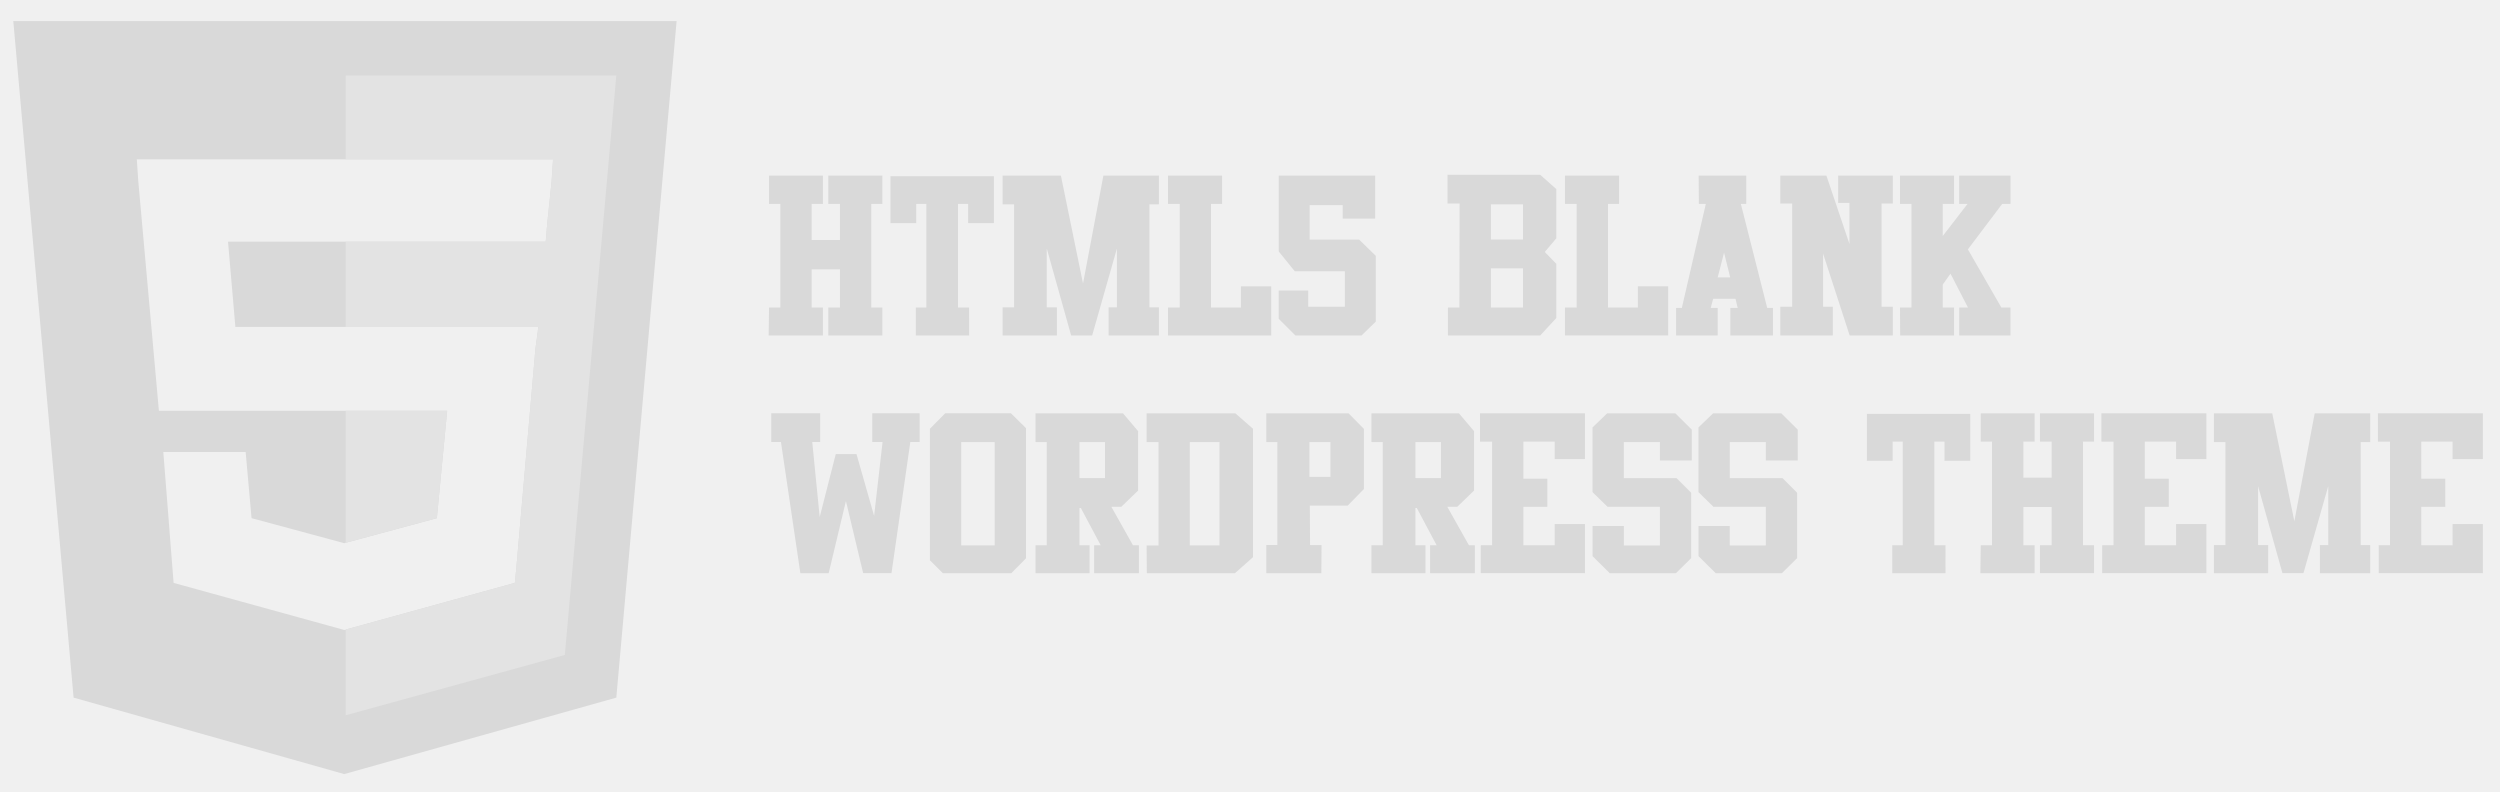
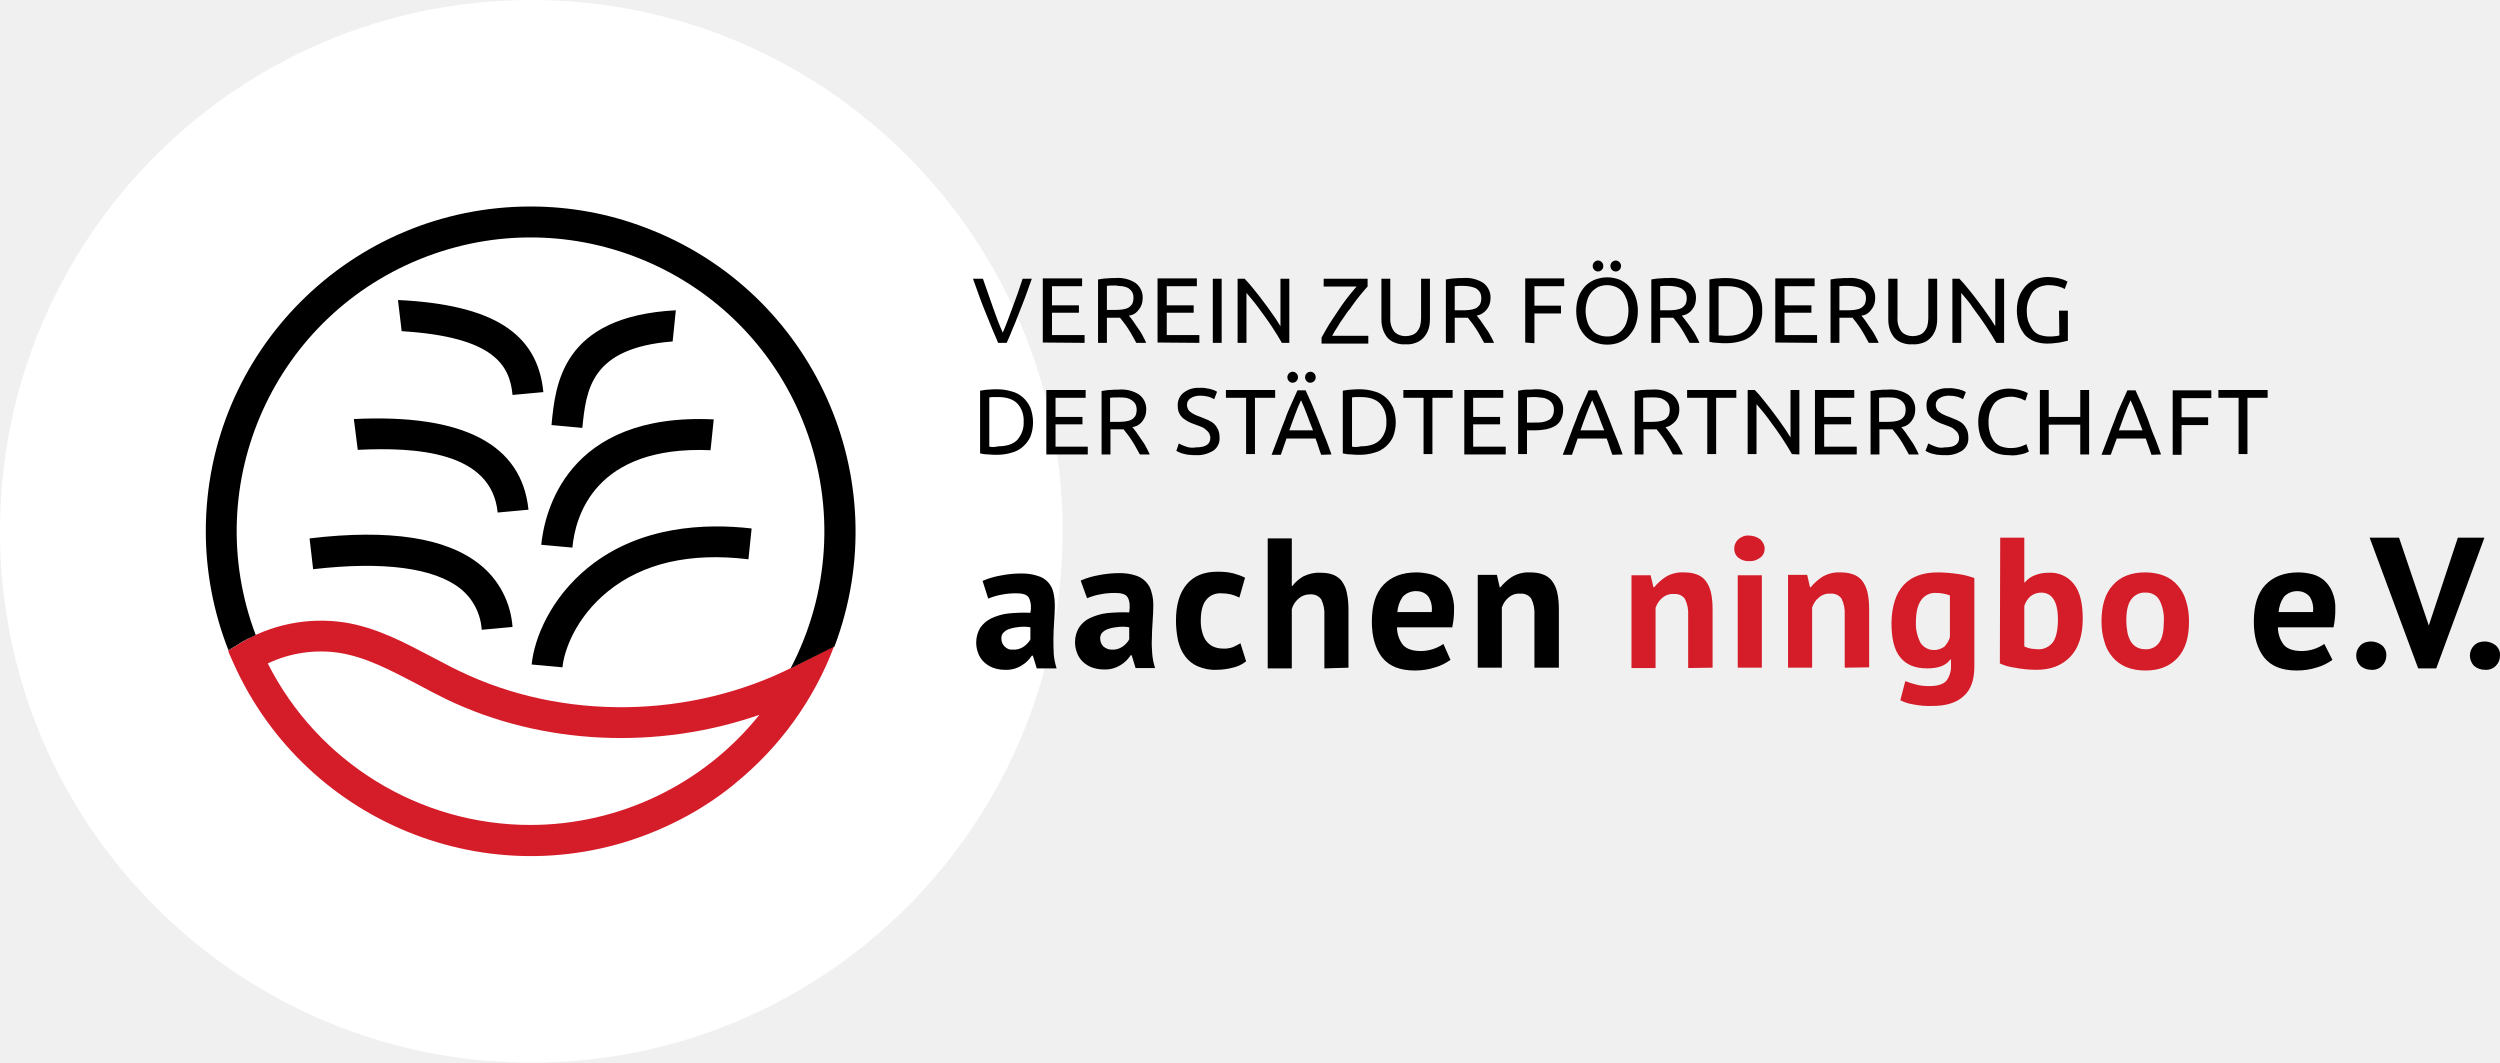
- <svg xmlns="http://www.w3.org/2000/svg" version="1.1" id="Layer_1" x="0px" y="0px" width="300px" height="95px" viewBox="-61.75 -24.158 300 95" enable-background="new -61.75 -24.158 300 95" xml:space="preserve">
-   <path fill="#D9D9D9" d="M-60.155-21.633l7.236,81.19l32.475,9.176l32.652-9.176l7.236-81.19H-60.155z M4.441-2.394L3.91,2.724  L3.735,4.84h-24.179l0,0h-13.944l0.883,10.237h13.237H0.027h2.824l-0.352,2.647L0.205,44.021l-0.176,1.766l-20.297,5.6v0.049h-0.176  l-20.473-5.646l-1.236-15.708h4.588h5.293l0.708,7.939l11.12,3.003l0.176-0.048l10.943-2.952l1.236-12.885h-12.178h-22.415  l-2.472-27.531l-0.176-2.65h24.886h0.176H4.618L4.441-2.394z" />
-   <polygon fill="#E3E3E3" points="-8.091,25.137 -20.268,25.137 -20.268,25.137 -20.268,40.975 -9.327,38.022 " />
-   <polygon fill="#E3E3E3" points="-20.268,-15.104 -20.268,-5.042 4.618,-5.042 4.441,-2.394 3.91,2.724 3.735,4.842 -20.268,4.842   -20.268,15.077 0.027,15.077 2.851,15.077 2.499,17.724 0.205,44.022 0.029,45.788 -20.268,51.388 -20.268,61.674 6.03,54.435   12.206,-15.104 " />
-   <g enable-background="new    ">
-     <path fill="#D9D9D9" d="M35.648,8.159v4.586h1.354v3.351h-6.514l0.048-3.351h1.354V0.313h-1.354v-3.399h6.466v3.399h-1.354V4.64   h3.4V0.313h-1.403v-3.399h6.489v3.399h-1.332v7.812v4.621h1.332v3.351h-6.489v-3.351h1.403V8.159H35.648z" />
-     <path fill="#D9D9D9" d="M54.547,16.097h-6.395v-3.351h1.26V0.313h-1.213v2.305h-3.091v-5.634h12.408v5.634h-3.091V0.313h-1.214   v12.432h1.332L54.547,16.097L54.547,16.097z" />
-     <path fill="#D9D9D9" d="M70.657-3.085h6.662V0.36h-1.139v12.363h1.139v3.375h-6.037v-3.375h0.999V5.663l-2.973,10.436h-2.52   L63.863,5.663v7.061h1.213v3.375h-6.514v-3.375h1.379V0.362h-1.379v-3.447h6.996l2.655,12.954L70.657-3.085z" />
-     <path fill="#D9D9D9" d="M83.57,12.746h3.59v-2.545h3.635v5.896H78.411v-3.351h1.403V0.313h-1.403v-3.399h6.49v3.399h-1.332   L83.57,12.746L83.57,12.746z" />
-     <path fill="#D9D9D9" d="M93.624,8.396L91.7,6.024v-9.109h11.573v5.158h-3.898V0.457h-3.97v4.136h5.941l1.998,1.95v7.892   l-1.71,1.664h-7.94l-1.998-1.998v-3.399h3.54v1.951h4.399V8.396H93.624L93.624,8.396z" />
-     <path fill="#D9D9D9" d="M123.077,16.097H112v-3.351h1.377l0.025-12.48h-1.45v-3.446h11.125l1.928,1.708v5.913l-1.381,1.637   l1.381,1.424v6.505L123.077,16.097z M121.01,0.36h-3.853v4.23h3.853V0.36z M121.01,8.038h-3.853v4.708h3.853V8.038z" />
-     <path fill="#D9D9D9" d="M131.205,12.746h3.59v-2.545h3.638v5.896h-12.385v-3.351h1.402V0.313h-1.402v-3.399h6.49v3.399h-1.333   V12.746z" />
-     <path fill="#D9D9D9" d="M144.374,16.097h-4.992v-3.305h0.69l2.875-12.478h-0.833l-0.026-3.399h5.709v3.399h-0.643l3.161,12.478   h0.692v3.305h-5.113v-3.305h0.879l-0.26-1.091h-2.687l-0.286,1.091h0.833V16.097L144.374,16.097z M145.874,9.132l-0.738-2.971   l-0.762,2.971H145.874z" />
-     <path fill="#D9D9D9" d="M158.187,16.097h-6.299v-3.445h1.424V0.266h-1.424v-3.351h5.531l2.765,8.2v-4.92h-1.356v-3.28h6.559v3.351   h-1.35v12.386h1.35v3.445h-5.178l-3.188-9.818v6.37h1.166V16.097L158.187,16.097z" />
-     <path fill="#D9D9D9" d="M173.353,0.313v-3.399h6.156v3.399h-0.999l-4.114,5.454l4.016,6.978h1.098v3.351h-6.156v-3.351h1.05   l-2.093-4.065l-0.928,1.307v2.758h1.354v3.351h-6.467l-0.021-3.351h1.377V0.313h-1.377v-3.399h6.487v3.399h-1.356v3.85l2.973-3.85   H173.353z" />
-   </g>
-   <g enable-background="new    ">
-     <path fill="#D9D9D9" d="M37.692,44.622h-3.4l-2.328-15.737H30.8v-3.448h5.871v3.448H35.72l0.894,9.005l1.928-7.558h2.487   l2.115,7.418l1.014-8.865h-1.235v-3.448h5.682v3.448h-1.117L45.229,44.62h-3.4l-2.068-8.653L37.692,44.622z" />
-     <path fill="#D9D9D9" d="M51.384,44.622l-1.545-1.546V27.29l1.832-1.853h7.892l1.807,1.781V42.84l-1.76,1.782H51.384z    M57.612,28.887h-4.018v12.405h4.018V28.887z" />
-     <path fill="#D9D9D9" d="M68.998,44.622h-6.489v-3.351h1.354V28.887h-1.354V25.44h10.504l1.81,2.141v7.128l-2.021,1.95h-1.188   l2.591,4.612h0.713v3.353h-5.372v-3.353h0.784l-2.377-4.469h-0.166v4.469H69L68.998,44.622L68.998,44.622z M70.854,28.887h-3.066   v4.326h3.066V28.887z" />
-     <path fill="#D9D9D9" d="M86.447,44.622H75.868l-0.024-3.327h1.426V28.887h-1.426V25.44h10.65l2.115,1.851v15.412L86.447,44.622z    M84.591,28.887h-3.566v12.405h3.566V28.887z" />
-     <path fill="#D9D9D9" d="M96.81,44.622h-6.606v-3.378h1.331V28.887h-1.331V25.44h9.872l1.846,1.871v7.21l-1.949,1.994h-4.543   l0.027,4.731h1.379L96.81,44.622z M97.904,28.887h-2.521v4.181h2.521V28.887z" />
-     <path fill="#D9D9D9" d="M109.313,44.622h-6.49v-3.351h1.354V28.887h-1.354V25.44h10.503l1.81,2.141v7.128l-2.018,1.95h-1.19   l2.591,4.612h0.715v3.353h-5.374v-3.353h0.785l-2.378-4.469H108.1v4.469h1.211v3.351H109.313z M111.168,28.887h-3.064v4.326h3.064   V28.887L111.168,28.887z" />
-     <path fill="#D9D9D9" d="M128.447,44.622h-12.504v-3.351h1.357V28.837h-1.449V25.44h12.596v5.49h-3.634v-2.092h-3.756v4.445h2.877   v3.378h-2.877v4.612h3.756V38.73h3.634V44.622z" />
-     <path fill="#D9D9D9" d="M129.353,38.964h3.757v2.331h4.326v-4.636h-6.281l-1.802-1.763v-7.765l1.761-1.691h8.175l1.976,1.957v3.7   h-3.828v-2.209h-4.326v4.326h6.322l1.76,1.76v7.845l-1.832,1.807h-7.939l-2.067-2.046V38.964L129.353,38.964z" />
-     <path fill="#D9D9D9" d="M142.069,38.964h3.754v2.331h4.325v-4.636h-6.282l-1.8-1.763v-7.765l1.759-1.691h8.178l1.974,1.957v3.7   h-3.826v-2.209h-4.327v4.326h6.323l1.758,1.76v7.845l-1.829,1.807h-7.939l-2.067-2.046L142.069,38.964L142.069,38.964z" />
-     <path fill="#D9D9D9" d="M171.713,44.622h-6.396v-3.351h1.262V28.837h-1.214v2.305h-3.089v-5.633h12.405v5.633h-3.092v-2.305h-1.214   v12.435h1.333L171.713,44.622L171.713,44.622z" />
-     <path fill="#D9D9D9" d="M181.053,36.683v4.589h1.354v3.351h-6.511l0.044-3.351h1.354V28.837h-1.354V25.44h6.467v3.396h-1.354v4.328   h3.396v-4.328h-1.401V25.44h6.487v3.396h-1.329v7.812v4.619h1.329v3.353h-6.487v-3.353h1.401v-4.585H181.053L181.053,36.683z" />
-     <path fill="#D9D9D9" d="M203.016,44.622h-12.503v-3.351h1.356V28.837h-1.452V25.44h12.599v5.49h-3.637v-2.092h-3.756v4.445h2.877   v3.378h-2.877v4.612h3.756V38.73h3.637V44.622L203.016,44.622z" />
-     <path fill="#D9D9D9" d="M216.014,25.44h6.661v3.446h-1.142v12.36h1.142v3.377h-6.037v-3.377h0.999v-7.06l-2.973,10.435h-2.52   l-2.921-10.435v7.06h1.21v3.377h-6.511v-3.377h1.377v-12.36h-1.377V25.44h6.995l2.655,12.954L216.014,25.44z" />
-     <path fill="#D9D9D9" d="M236.198,44.622h-12.504v-3.351h1.356V28.837h-1.452V25.44h12.6v5.49h-3.638v-2.092h-3.757v4.445h2.878   v3.378h-2.878v4.612h3.757V38.73h3.638V44.622L236.198,44.622z" />
+ <svg xmlns="http://www.w3.org/2000/svg" version="1.1" id="Layer_1" x="0px" y="0px" viewBox="0 0 705.8 300" style="enable-background:new 0 0 705.8 300;" xml:space="preserve">
+   <style type="text/css">
+ 	.st0{fill:#FFFFFF;}
+ 	.st1{fill:#D51C29;}
+ </style>
+   <circle class="st0" cx="150" cy="150" r="150" />
+   <g id="Layer_2">
+     <g id="Layer_1-2">
+       <path class="st1" d="M601.7,169.2c0.9-1.2,2.4-2,3.9-1.9c1.7-0.1,3.3,0.7,4.1,2.2c0.9,1.8,1.3,3.8,1.2,5.8c0,2.8-0.4,4.8-1.3,6.1    c-0.9,1.3-2.4,2-4,1.9c-0.8,0-1.7-0.2-2.4-0.6c-0.7-0.4-1.3-1-1.7-1.7c-0.4-0.8-0.8-1.7-0.9-2.6c-0.2-1-0.3-2.1-0.3-3.2    C600.3,172.6,600.7,170.5,601.7,169.2 M594.1,181.1c0.4,1.6,1.2,3.1,2.3,4.4c1,1.2,2.4,2.2,3.8,2.8c1.7,0.7,3.6,1,5.5,1    c3.9,0,6.9-1.2,9.1-3.6c2.2-2.4,3.2-5.8,3.2-10.2c0-1.9-0.2-3.8-0.8-5.7c-0.4-1.6-1.2-3.1-2.3-4.4c-1-1.2-2.3-2.2-3.8-2.8    c-1.7-0.7-3.6-1-5.5-1c-3.9,0-7,1.2-9.1,3.6c-2.2,2.4-3.2,5.8-3.2,10.2C593.3,177.3,593.5,179.2,594.1,181.1 M581,174.9    c0,2.9-0.5,5.1-1.4,6.4c-1,1.3-2.6,2.1-4.2,2c-0.7,0-1.4-0.1-2.1-0.2c-0.6-0.1-1.2-0.3-1.8-0.6v-11.4c0.3-1.1,1-2.1,1.8-2.8    c0.9-0.7,2-1,3.1-1C579.4,167.4,581,169.9,581,174.9 M564.6,187.3c1.3,0.6,2.7,1,4.2,1.2c2,0.4,4.1,0.6,6.1,0.6    c4.1,0,7.2-1.2,9.6-3.7c2.3-2.4,3.5-6,3.5-10.7c0-4.4-0.8-7.7-2.5-9.8c-1.7-2.2-4.4-3.4-7.2-3.2c-1.3,0-2.6,0.2-3.8,0.7    c-1.1,0.4-2.1,1.1-2.8,2h-0.2v-12.6h-6.8L564.6,187.3z M542.2,181.5c-0.9-1.8-1.4-3.8-1.3-5.8c0-2.9,0.5-4.9,1.5-6.3    c0.9-1.3,2.5-2.1,4.1-2c1.4,0,2.7,0.2,4,0.7v11.8c-0.3,1-0.9,2-1.6,2.7c-0.9,0.6-2,1-3.1,0.9C544.4,183.5,543,182.7,542.2,181.5     M557.4,163.2c-1.4-0.5-2.9-0.9-4.3-1.1c-2-0.3-4-0.5-6-0.5c-4.3,0-7.5,1.2-9.7,3.6s-3.3,6-3.4,10.6c0,4.5,0.8,7.8,2.5,9.8    c1.7,2.1,4.2,3.1,7.6,3.1c3.1,0,5.3-0.8,6.5-2.5h0.2v1.7c0.1,1.5-0.4,3.1-1.3,4.3c-0.9,1-2.5,1.5-4.8,1.5c-1.3,0-2.7-0.1-4-0.5    c-1.1-0.3-2-0.6-2.8-0.9l-1.4,5.4c1,0.5,2.1,0.9,3.3,1.1c2,0.4,3.9,0.6,5.9,0.5c3.7,0,6.6-0.9,8.6-2.7c2.1-1.8,3.1-4.6,3.1-8.4    L557.4,163.2z M527.7,188.4v-16.2c0-1.7-0.1-3.4-0.5-5.1c-0.3-1.2-0.8-2.3-1.6-3.3c-0.7-0.8-1.6-1.4-2.6-1.7    c-1.1-0.4-2.3-0.5-3.5-0.5c-1.8-0.1-3.6,0.4-5.1,1.3c-1.2,0.8-2.3,1.8-3.2,2.9H511l-0.8-3.5h-5.4v26.2h6.8v-17    c0.4-1.1,1-2.1,1.9-2.8c0.9-0.8,2.1-1.2,3.3-1.1c1.2-0.1,2.4,0.4,3.1,1.4c0.7,1.4,1,3,0.9,4.6v14.9L527.7,188.4z M490.7,157.4    c0.9,0.7,2,1.1,3.1,1c1.2,0.1,2.3-0.3,3.2-1c0.8-0.6,1.2-1.5,1.2-2.5s-0.5-1.9-1.2-2.6c-0.9-0.7-2.1-1.1-3.2-1.1    c-1.1-0.1-2.2,0.3-3.1,1.1c-0.7,0.7-1.1,1.6-1.1,2.6S490,156.8,490.7,157.4 M490.6,188.5h6.8v-26.1h-6.8V188.5z M483.5,188.5    v-16.3c0-1.7-0.1-3.4-0.5-5.1c-0.3-1.2-0.8-2.3-1.6-3.3c-0.7-0.8-1.6-1.4-2.6-1.7c-1.1-0.4-2.3-0.5-3.5-0.5    c-1.8-0.1-3.6,0.4-5.1,1.3c-1.2,0.8-2.3,1.8-3.2,2.9h-0.2l-0.8-3.4h-5.4v26.2h6.8v-17c0.4-1.1,1-2.1,1.9-2.8    c0.9-0.8,2.1-1.2,3.3-1.1c1.2-0.1,2.4,0.4,3.1,1.4c0.7,1.4,1,3,0.9,4.6v14.9L483.5,188.5z" />
+       <path d="M440.1,188.5v-16.3c0-1.7-0.1-3.4-0.5-5.1c-0.3-1.2-0.8-2.3-1.6-3.3c-0.7-0.8-1.6-1.4-2.6-1.7c-1.1-0.4-2.3-0.5-3.5-0.5    c-1.8-0.1-3.6,0.4-5.1,1.3c-1.2,0.8-2.3,1.8-3.2,2.9h-0.2l-0.8-3.5h-5.4v26.2h6.8v-17c0.4-1.1,1-2.1,1.9-2.8    c0.9-0.8,2.1-1.2,3.3-1.1c1.2-0.1,2.4,0.4,3.1,1.4c0.7,1.4,1,3,0.9,4.6v14.9L440.1,188.5L440.1,188.5z M403.3,168.5    c0.8,1.3,1.1,2.8,0.9,4.3h-9.7c0.1-1.5,0.6-3,1.5-4.3c1-1.1,2.5-1.7,4-1.6C401.3,166.9,402.6,167.5,403.3,168.5 M407.5,181.8    c-1.9,1.3-4.1,2-6.4,2s-4-0.6-5-1.7c-1.1-1.4-1.7-3.2-1.7-5H410c0.2-0.9,0.3-1.8,0.4-2.6s0.1-1.6,0.1-2.4c0.1-1.7-0.3-3.5-0.9-5.1    c-0.5-1.3-1.3-2.4-2.4-3.2c-1-0.8-2.1-1.4-3.4-1.7s-2.6-0.5-3.9-0.5c-4,0-7.1,1.2-9.3,3.5c-2.2,2.3-3.3,5.8-3.3,10.4    c0,4.3,1,7.7,2.9,10.1c2,2.5,5,3.7,9.3,3.7c1.9,0,3.9-0.3,5.7-0.9c1.5-0.4,3-1.2,4.3-2.1L407.5,181.8z M380.7,188.5v-16.2    c0-1.7-0.1-3.4-0.5-5.1c-0.2-1.2-0.8-2.3-1.5-3.3c-0.7-0.8-1.6-1.4-2.5-1.7c-1.1-0.4-2.3-0.5-3.5-0.5c-1.6-0.1-3.2,0.3-4.7,1    c-1.2,0.7-2.3,1.6-3.1,2.7h-0.2V152h-6.8v36.7h6.8V172c0.3-1.2,1-2.2,1.9-3s2-1.2,3.2-1.2c1.3-0.1,2.5,0.4,3.2,1.4    c0.7,1.4,1,3,0.9,4.6v14.9L380.7,188.5z M350.2,181.6c-0.7,0.4-1.4,0.8-2.1,1.1c-0.9,0.3-1.9,0.5-2.9,0.4c-1,0-1.9-0.2-2.8-0.6    c-0.8-0.4-1.4-1-1.9-1.6c-0.5-0.7-0.9-1.6-1.1-2.5c-0.3-1-0.4-2-0.4-3.1c0-2.7,0.5-4.7,1.5-5.9c1-1.3,2.6-2,4.3-1.9    c0.9,0,1.8,0.1,2.7,0.3c0.8,0.2,1.6,0.5,2.4,0.9l1.6-5.6c-1-0.5-2.1-0.9-3.2-1.2c-1.5-0.4-3.1-0.5-4.6-0.5c-3.8,0-6.7,1.2-8.7,3.6    c-2,2.4-3,5.8-3,10.2c0,1.9,0.2,3.8,0.6,5.7c0.4,1.6,1,3.1,2,4.4c0.9,1.2,2.1,2.2,3.5,2.8c1.7,0.7,3.5,1.1,5.3,1    c1.5,0,3.1-0.2,4.6-0.6c1.4-0.3,2.7-0.9,3.8-1.8L350.2,181.6z M311.5,182.5c-0.6-0.6-0.9-1.4-0.9-2.3c0-0.6,0.2-1.3,0.7-1.7    c0.5-0.5,1.1-0.8,1.8-1c0.9-0.3,1.7-0.4,2.6-0.5c1-0.1,2.1-0.1,3.1,0.1v3.4c-0.4,0.8-1.1,1.5-1.8,2c-1,0.7-2.1,1-3.2,0.9    C313,183.4,312.2,183.1,311.5,182.5 M306.9,168.9c1.2-0.5,2.5-0.9,3.7-1.1c1.4-0.3,2.9-0.4,4.3-0.4c1.8,0,3,0.4,3.5,1.3    c0.5,0.9,0.7,2.3,0.4,4.2c-2.1-0.1-4.2,0-6.3,0.2c-1.7,0.2-3.3,0.7-4.8,1.4c-1.3,0.6-2.3,1.5-3.1,2.7c-0.7,1.2-1.1,2.6-1.1,4.1    c0,1.1,0.2,2.1,0.6,3.1c0.7,1.9,2.3,3.3,4.1,4c1.1,0.4,2.2,0.6,3.3,0.6c1.7,0.1,3.3-0.3,4.8-1.2c1.2-0.7,2.2-1.7,2.9-2.8h0.3    l1.1,3.6h5.5c-0.4-1.3-0.7-2.6-0.8-4c-0.1-1.4-0.2-2.9-0.1-4.4c0-1.5,0.1-3,0.2-4.6s0.2-3.1,0.2-4.6c0-1.3-0.1-2.5-0.5-3.8    c-0.5-2.2-2.2-4-4.4-4.7c-1.5-0.5-3-0.7-4.6-0.7c-2,0-4,0.2-6,0.6c-1.7,0.3-3.4,0.8-5,1.5L306.9,168.9z M283.6,182.5    c-0.6-0.6-0.9-1.4-0.9-2.3c0-0.6,0.2-1.3,0.7-1.7c0.5-0.5,1.1-0.8,1.8-1c0.9-0.3,1.7-0.4,2.6-0.5c1-0.1,2.1-0.1,3.1,0.1v3.4    c-0.4,0.8-1.1,1.5-1.8,2c-1,0.7-2.1,1-3.2,0.9C285.1,183.5,284.3,183.2,283.6,182.5 M279,169c1.2-0.5,2.5-0.9,3.7-1.1    c1.4-0.3,2.9-0.4,4.3-0.4c1.8,0,3,0.4,3.5,1.3c0.6,1.3,0.7,2.8,0.4,4.2c-2.1-0.1-4.2,0-6.3,0.2c-1.7,0.2-3.3,0.7-4.8,1.4    c-1.2,0.6-2.3,1.5-3.1,2.7c-0.7,1.2-1.1,2.6-1.1,4.1c0,1.1,0.2,2.1,0.6,3.1c0.7,1.9,2.3,3.3,4.1,4c1.1,0.4,2.2,0.6,3.3,0.6    c1.7,0.1,3.3-0.3,4.8-1.2c1.2-0.7,2.2-1.7,2.9-2.8h0.3l1.1,3.6h5.6c-0.4-1.3-0.7-2.6-0.8-4s-0.1-2.9-0.1-4.4s0.1-3,0.2-4.6    s0.2-3.1,0.2-4.6c0-1.3-0.1-2.5-0.4-3.8c-0.5-2.3-2.2-4.1-4.4-4.7c-1.5-0.5-3-0.7-4.6-0.7c-2,0-4,0.2-6,0.6    c-1.7,0.3-3.4,0.8-5,1.5L279,169z" />
+       <path d="M626.3,110.1v2.2h5.7v15.9h2.5v-15.9h5.7v-2.2L626.3,110.1z M615.9,128.3V120h7.5v-2.2h-7.5v-5.4h8.4v-2.2h-10.9v18.2h2.5    V128.3z M598.2,121.5c0.5-1.5,1.1-3,1.6-4.4s1.1-2.8,1.7-4.1c0.6,1.3,1.2,2.7,1.7,4.1s1.1,2.9,1.7,4.4H598.2z M610.1,128.3    c-0.7-1.9-1.3-3.7-2-5.3c-0.7-1.6-1.2-3.2-1.7-4.6c-0.6-1.5-1.2-2.9-1.7-4.2c-0.6-1.3-1.2-2.7-1.8-4h-2.3c-0.6,1.3-1.2,2.7-1.8,4    s-1.2,2.7-1.7,4.2c-0.6,1.5-1.2,3-1.8,4.7s-1.3,3.4-2,5.3h2.6l1.7-4.6h8.2c0.3,0.8,0.5,1.6,0.8,2.3s0.5,1.5,0.8,2.3L610.1,128.3z     M587.3,117.7h-8.9v-7.6h-2.5v18.2h2.5v-8.4h8.9v8.4h2.5v-18.2h-2.5V117.7z M569.3,128.5c0.6-0.1,1.1-0.2,1.6-0.3    c0.4-0.1,0.8-0.2,1.2-0.4c0.2-0.1,0.5-0.2,0.7-0.3l-0.7-2.1c-0.6,0.3-1.1,0.5-1.7,0.7c-0.9,0.3-1.9,0.4-2.9,0.4    c-0.9,0-1.8-0.2-2.7-0.5c-0.7-0.3-1.4-0.8-1.9-1.5s-0.9-1.5-1.1-2.3c-0.3-1-0.4-2-0.4-3s0.1-2,0.4-3c0.3-0.8,0.7-1.6,1.2-2.3    c0.5-0.6,1.2-1.1,2-1.4s1.7-0.5,2.6-0.5c0.5,0,0.9,0,1.3,0.1c0.4,0.1,0.8,0.2,1.2,0.3c0.4,0.1,0.7,0.2,1,0.4    c0.2,0.1,0.5,0.2,0.7,0.3l0.7-2.1c-0.2-0.1-0.4-0.2-0.6-0.3c-0.4-0.2-0.7-0.3-1.1-0.4c-0.5-0.2-1-0.3-1.6-0.4    c-0.7-0.1-1.3-0.2-2-0.2c-1.1,0-2.3,0.2-3.3,0.6s-2,1-2.8,1.8c-0.8,0.9-1.5,1.9-1.9,3c-0.5,1.3-0.7,2.6-0.7,4s0.2,2.7,0.6,4    c0.4,1.1,1,2.1,1.7,3c0.8,0.8,1.7,1.4,2.7,1.8c1.1,0.4,2.3,0.6,3.5,0.6C567.9,128.6,568.6,128.6,569.3,128.5 M546.2,126    c-0.6-0.2-1.2-0.5-1.8-0.8l-0.8,2.1c0.2,0.1,0.5,0.2,0.8,0.4c0.4,0.2,0.8,0.3,1.2,0.4c0.5,0.1,1.1,0.3,1.6,0.3    c0.7,0.1,1.3,0.1,2,0.1c1.7,0.1,3.4-0.4,4.8-1.3c1.2-0.9,1.8-2.2,1.7-3.7c0-0.7-0.1-1.5-0.4-2.2c-0.3-0.6-0.6-1.1-1.1-1.6    s-1.1-0.8-1.7-1.1c-0.7-0.3-1.4-0.6-2.2-0.9c-0.6-0.2-1.1-0.4-1.5-0.6s-0.8-0.4-1.2-0.7c-0.3-0.2-0.6-0.5-0.8-0.9    s-0.3-0.8-0.3-1.2c0-0.4,0.1-0.8,0.3-1.1c0.2-0.3,0.4-0.6,0.8-0.8c0.3-0.2,0.7-0.4,1.1-0.5s0.9-0.2,1.4-0.2c0.9,0,1.7,0.1,2.5,0.3    c0.6,0.2,1.1,0.4,1.6,0.7l0.8-2c-0.6-0.4-1.3-0.6-2-0.8c-1-0.2-2-0.4-3-0.3c-1.6-0.1-3.2,0.4-4.5,1.3c-1.1,0.9-1.7,2.3-1.6,3.7    c0,0.7,0.1,1.4,0.4,2c0.2,0.5,0.6,1,1,1.4c0.5,0.4,1,0.7,1.5,1c0.6,0.3,1.2,0.6,1.9,0.8c0.6,0.2,1.1,0.4,1.6,0.6s1,0.4,1.4,0.8    c0.4,0.3,0.7,0.6,1,1c0.2,0.4,0.4,0.9,0.4,1.4c0,1.8-1.3,2.7-4,2.7C548.1,126.5,547.1,126.4,546.2,126 M534.9,112.3    c0.6,0.1,1.1,0.3,1.6,0.6c0.4,0.3,0.8,0.6,1.1,1.1s0.4,1.1,0.4,1.7s-0.1,1.2-0.4,1.8c-0.3,0.4-0.7,0.8-1.1,1    c-0.6,0.3-1.2,0.4-1.8,0.5c-0.8,0.1-1.6,0.1-2.4,0.1h-1.8v-6.8c0.6-0.1,1.4-0.1,2.5-0.1C533.6,112.2,534.3,112.2,534.9,112.3     M539.7,118.8c0.7-0.9,1-2,1-3.1c0.1-1.7-0.7-3.3-2-4.3c-1.7-1.1-3.8-1.6-5.8-1.4c-0.7,0-1.5,0-2.4,0.1c-0.8,0-1.6,0.2-2.4,0.3    v17.9h2.5v-7.1h3h0.7c0.3,0.4,0.7,0.9,1.1,1.4c0.4,0.5,0.8,1.1,1.2,1.7c0.4,0.6,0.8,1.3,1.2,2s0.8,1.4,1.1,2h2.8    c-0.3-0.7-0.7-1.5-1.1-2.2c-0.4-0.8-0.9-1.5-1.4-2.2s-0.9-1.3-1.3-1.9s-0.8-1-1.1-1.4C538,120.4,539,119.8,539.7,118.8     M524.2,128.3v-2.2H515v-6.3h7.6v-2.1H515v-5.4h8.5v-2.2h-11.1v18.2H524.2z M508,128.3v-18.2h-2.5v13.4c-0.6-0.9-1.2-2-2.1-3.2    c-0.8-1.2-1.7-2.4-2.6-3.6s-1.8-2.4-2.8-3.6c-0.9-1.2-1.8-2.2-2.6-3h-2v18.1h2.5v-14.1c0.5,0.6,1,1.2,1.6,1.9    c0.6,0.7,1.2,1.5,1.8,2.3c0.6,0.8,1.2,1.7,1.9,2.6s1.2,1.8,1.8,2.6c0.6,0.9,1.1,1.7,1.6,2.5s0.9,1.5,1.3,2.2L508,128.3z     M476.3,110.1v2.2h5.7v15.9h2.5v-15.9h5.7v-2.2L476.3,110.1z M468.3,112.3c0.6,0.1,1.1,0.3,1.6,0.6c0.4,0.3,0.8,0.6,1.1,1.1    c0.3,0.5,0.4,1.1,0.4,1.7s-0.1,1.2-0.4,1.8c-0.3,0.4-0.7,0.8-1.1,1c-0.6,0.3-1.2,0.4-1.8,0.5c-0.8,0.1-1.6,0.1-2.4,0.1h-1.8v-6.8    c0.6-0.1,1.4-0.1,2.5-0.1C467,112.2,467.7,112.2,468.3,112.3 M473.1,118.8c0.7-0.9,1-2,1-3.1c0.1-1.7-0.7-3.3-2-4.3    c-1.7-1.1-3.8-1.6-5.8-1.4c-0.7,0-1.5,0-2.4,0.1c-0.8,0-1.6,0.2-2.4,0.3v17.9h2.5v-7.1h3h0.7c0.3,0.4,0.7,0.9,1.1,1.4    s0.8,1.1,1.2,1.7c0.4,0.6,0.8,1.3,1.2,2c0.4,0.7,0.8,1.4,1.1,2h2.8c-0.3-0.7-0.7-1.5-1.1-2.2c-0.4-0.8-0.9-1.5-1.4-2.2    s-0.9-1.3-1.3-1.9s-0.8-1-1.1-1.4C471.4,120.4,472.3,119.7,473.1,118.8 M446.2,121.5c0.5-1.5,1.1-3,1.6-4.4s1.1-2.8,1.7-4.1    c0.6,1.3,1.2,2.7,1.7,4.1s1.1,2.9,1.7,4.4H446.2z M458.1,128.3c-0.7-1.9-1.3-3.7-2-5.3c-0.7-1.6-1.2-3.2-1.8-4.6    c-0.6-1.5-1.2-2.9-1.7-4.2c-0.6-1.3-1.2-2.7-1.8-4h-2.3c-0.6,1.3-1.2,2.7-1.8,4c-0.6,1.3-1.2,2.7-1.7,4.2c-0.6,1.5-1.2,3-1.8,4.7    c-0.6,1.6-1.3,3.4-2,5.3h2.6l1.6-4.6h8.2c0.3,0.8,0.6,1.6,0.8,2.3s0.5,1.5,0.8,2.3L458.1,128.3z M435.6,112.3    c0.6,0.1,1.1,0.3,1.6,0.6c0.5,0.3,0.8,0.6,1.1,1.1c0.3,0.5,0.4,1.1,0.4,1.7s-0.1,1.2-0.4,1.8c-0.3,0.5-0.6,0.9-1.1,1.1    c-0.6,0.3-1.2,0.5-1.8,0.6c-0.8,0.1-1.6,0.1-2.4,0.1h-1.9v-7.1c0.6-0.1,1.4-0.1,2.5-0.1C434.3,112.2,434.9,112.2,435.6,112.3     M431,110c-0.8,0-1.6,0.2-2.4,0.3v17.9h2.5v-6.7h2c1.2,0,2.3-0.1,3.4-0.3c0.9-0.2,1.8-0.5,2.6-1c0.7-0.4,1.3-1.1,1.6-1.8    c0.4-0.8,0.6-1.8,0.6-2.7c0.1-1.7-0.7-3.3-2.1-4.3c-1.8-1.1-3.8-1.6-5.9-1.5C432.7,110,431.9,110,431,110 M425.1,128.3v-2.2h-9.2    v-6.3h7.6v-2.1h-7.6v-5.4h8.5v-2.2h-11v18.2H425.1z M396.2,110.1v2.2h5.7v15.9h2.5v-15.9h5.7v-2.2L396.2,110.1z M382.5,126.2    l-0.8-0.1v-13.9l0.8-0.1c0.4,0,0.9,0,1.7,0c2.4,0,4.2,0.6,5.4,1.8c1.3,1.4,1.9,3.3,1.8,5.2c0.1,1.9-0.5,3.7-1.8,5.1    c-1.2,1.2-3,1.8-5.4,1.8C383.5,126.2,382.9,126.2,382.5,126.2 M393.3,115.1c-0.5-1.1-1.2-2.1-2.1-2.9s-2-1.4-3.2-1.7    c-1.3-0.4-2.7-0.6-4.1-0.6c-0.7,0-1.5,0-2.4,0.1c-0.8,0-1.6,0.2-2.4,0.3V128c0.8,0.2,1.6,0.3,2.4,0.3c0.9,0.1,1.7,0.1,2.4,0.1    c1.4,0,2.8-0.2,4.1-0.6c1.2-0.3,2.3-0.9,3.2-1.7c0.9-0.8,1.6-1.7,2.1-2.8C394.3,120.7,394.3,117.8,393.3,115.1 M371,107.6    c0.6-0.6,0.6-1.6,0-2.2s-1.5-0.6-2.1,0s-0.6,1.6,0,2.2C369.4,108.2,370.4,108.2,371,107.6 M366,107.6c0.6-0.6,0.6-1.6,0-2.2    s-1.5-0.6-2.1,0s-0.6,1.6,0,2.2C364.4,108.2,365.4,108.2,366,107.6 M364,121.5c0.5-1.5,1.1-3,1.6-4.4s1.1-2.8,1.7-4.1    c0.6,1.3,1.2,2.7,1.7,4.1s1.1,2.9,1.7,4.4H364z M375.9,128.3c-0.7-1.9-1.3-3.7-2-5.3c-0.7-1.6-1.2-3.2-1.8-4.6    c-0.6-1.5-1.2-2.9-1.7-4.2c-0.6-1.3-1.2-2.7-1.8-4h-2.3c-0.6,1.3-1.2,2.7-1.8,4c-0.6,1.3-1.2,2.7-1.7,4.2c-0.6,1.5-1.2,3-1.8,4.7    s-1.3,3.4-2,5.3h2.6l1.6-4.6h8.2c0.3,0.8,0.6,1.6,0.8,2.3s0.5,1.5,0.8,2.3L375.9,128.3z M346.1,110.1v2.2h5.7v15.9h2.5v-15.9h5.7    v-2.2L346.1,110.1z M334.6,126c-0.6-0.2-1.2-0.5-1.8-0.8l-0.7,2.1c0.2,0.1,0.5,0.2,0.8,0.4c0.4,0.2,0.8,0.3,1.2,0.4    c0.5,0.1,1.1,0.3,1.6,0.3c0.7,0.1,1.3,0.1,2,0.1c1.7,0.1,3.4-0.4,4.9-1.3c1.2-0.9,1.8-2.2,1.7-3.7c0-0.7-0.1-1.5-0.4-2.2    c-0.3-0.6-0.6-1.1-1.1-1.6s-1.1-0.8-1.7-1.1c-0.7-0.3-1.4-0.6-2.2-0.9c-0.6-0.2-1.1-0.4-1.5-0.6s-0.8-0.4-1.2-0.7    c-0.3-0.2-0.6-0.5-0.8-0.9c-0.2-0.4-0.3-0.8-0.3-1.2c0-0.4,0.1-0.8,0.3-1.1c0.2-0.3,0.4-0.6,0.8-0.8c0.3-0.2,0.7-0.4,1.1-0.5    s0.9-0.2,1.4-0.2c0.9,0,1.7,0.1,2.5,0.3c0.6,0.2,1.1,0.4,1.6,0.7l0.8-2.1c-0.6-0.4-1.3-0.6-2-0.8c-1-0.2-2-0.4-3-0.3    c-1.6-0.1-3.2,0.4-4.5,1.4c-1.1,0.9-1.7,2.3-1.6,3.7c0,0.7,0.1,1.4,0.4,2c0.2,0.5,0.6,1,1,1.4c0.5,0.4,1,0.7,1.5,1    c0.6,0.3,1.2,0.6,1.9,0.8c0.6,0.2,1.1,0.4,1.6,0.6s1,0.4,1.4,0.8c0.4,0.3,0.7,0.6,1,1c0.2,0.4,0.4,0.9,0.4,1.4    c0,1.8-1.3,2.7-4,2.7C336.6,126.5,335.6,126.4,334.6,126 M317.8,112.3c0.6,0.1,1.1,0.3,1.6,0.6c0.4,0.3,0.8,0.6,1.1,1.1    c0.3,0.5,0.4,1.1,0.4,1.7s-0.1,1.2-0.4,1.8c-0.3,0.4-0.7,0.8-1.1,1c-0.6,0.3-1.2,0.4-1.8,0.5c-0.8,0.1-1.6,0.1-2.4,0.1h-1.8v-6.8    c0.6-0.1,1.4-0.1,2.5-0.1C316.5,112.2,317.2,112.2,317.8,112.3 M322.6,118.8c0.7-0.9,1-2,1-3.1c0.1-1.7-0.7-3.3-2-4.3    c-1.7-1.1-3.8-1.6-5.8-1.4c-0.7,0-1.5,0-2.4,0.1c-0.8,0-1.6,0.2-2.4,0.3v17.9h2.5v-7.1h3h0.7c0.3,0.4,0.7,0.9,1.1,1.4    s0.8,1.1,1.2,1.7c0.4,0.6,0.8,1.3,1.2,2c0.4,0.7,0.8,1.4,1.1,2h2.8c-0.3-0.7-0.7-1.5-1.1-2.2c-0.4-0.8-0.9-1.5-1.4-2.2    s-0.9-1.3-1.3-1.9s-0.8-1-1.1-1.4C320.9,120.4,321.9,119.8,322.6,118.8 M307.1,128.3v-2.2H298v-6.3h7.6v-2.1H298v-5.4h8.5v-2.2    h-11.1v18.2H307.1z M280.1,126.2l-0.8-0.1v-13.9l0.8-0.1c0.4,0,0.9,0,1.7,0c2.4,0,4.2,0.6,5.4,1.8c1.3,1.4,1.9,3.3,1.8,5.2    c0.1,1.9-0.6,3.7-1.8,5.1c-1.2,1.2-3,1.8-5.4,1.8C281.1,126.2,280.5,126.2,280.1,126.2 M290.9,115.1c-0.5-1.1-1.2-2.1-2.1-2.9    s-2-1.4-3.2-1.7c-1.3-0.4-2.7-0.6-4.1-0.6c-0.7,0-1.5,0-2.4,0.1c-0.8,0-1.6,0.2-2.4,0.3V128c0.8,0.2,1.6,0.3,2.4,0.3    c0.9,0.1,1.7,0.1,2.4,0.1c1.4,0,2.8-0.2,4.1-0.6c1.2-0.3,2.3-0.9,3.2-1.7c0.9-0.8,1.6-1.7,2.1-2.8    C291.9,120.7,291.9,117.8,290.9,115.1" />
+       <path d="M581.4,94.7c-0.4,0.1-0.7,0.2-1.1,0.2c-0.6,0.1-1.2,0.1-1.9,0.1c-0.9,0-1.8-0.2-2.7-0.5c-0.7-0.3-1.4-0.8-1.9-1.5    s-0.9-1.5-1.2-2.3c-0.3-1-0.4-2-0.4-3s0.1-2,0.5-3c0.3-0.8,0.7-1.6,1.2-2.3c0.5-0.6,1.2-1.1,1.9-1.4c0.8-0.3,1.7-0.5,2.5-0.5    c0.9,0,1.7,0.1,2.6,0.3c0.7,0.2,1.4,0.4,2,0.8l0.8-2.1c-0.2-0.1-0.4-0.2-0.6-0.3c-0.4-0.2-0.7-0.3-1.1-0.4    c-0.5-0.2-1.1-0.3-1.6-0.4c-0.7-0.1-1.5-0.2-2.2-0.2c-1.2,0-2.3,0.2-3.4,0.6c-1,0.4-2,1-2.8,1.8c-0.8,0.9-1.5,1.9-1.9,3    c-0.5,1.3-0.7,2.6-0.7,4s0.2,2.7,0.6,4c0.4,1.1,1,2.1,1.7,3c0.8,0.8,1.7,1.4,2.7,1.8c1.1,0.4,2.3,0.6,3.5,0.6c0.6,0,1.2,0,1.9-0.1    c0.6-0.1,1.2-0.1,1.7-0.2s1-0.2,1.4-0.3s0.7-0.2,0.9-0.2v-8.5h-2.5L581.4,94.7z M565.8,96.8V78.7h-2.5v13.4    c-0.6-0.9-1.2-2-2.1-3.2c-0.8-1.2-1.7-2.4-2.6-3.6c-0.9-1.2-1.8-2.4-2.8-3.6s-1.8-2.2-2.6-3h-2v18.1h2.5V82.7    c0.5,0.6,1,1.2,1.6,1.9c0.6,0.7,1.2,1.5,1.7,2.3c0.6,0.8,1.2,1.7,1.9,2.6c0.7,0.9,1.2,1.8,1.8,2.6c0.6,0.9,1.1,1.7,1.6,2.5    s0.9,1.5,1.3,2.2C563.6,96.8,565.8,96.8,565.8,96.8z M543.1,96.7c0.8-0.3,1.6-0.9,2.1-1.5c0.6-0.7,1-1.4,1.3-2.3s0.4-1.9,0.4-2.8    V78.7h-2.5v11.1c0,0.8-0.1,1.6-0.3,2.3c-0.2,0.6-0.5,1.1-0.9,1.6c-0.4,0.4-0.8,0.7-1.4,0.9c-0.6,0.2-1.2,0.3-1.8,0.3    c-1.2,0-2.3-0.4-3.1-1.2c-0.9-1.1-1.3-2.6-1.2-4v-11h-2.6v11.4c0,1,0.1,1.9,0.4,2.8c0.2,0.8,0.7,1.6,1.2,2.3    c0.6,0.7,1.3,1.2,2.1,1.5c1,0.4,2,0.6,3.1,0.5C541,97.3,542,97.1,543.1,96.7 M523.7,80.9c0.6,0.1,1.1,0.3,1.6,0.5    c0.4,0.3,0.8,0.6,1.1,1.1c0.3,0.5,0.4,1.1,0.4,1.7c0,0.6-0.1,1.2-0.4,1.8c-0.3,0.4-0.7,0.8-1.1,1c-0.6,0.3-1.2,0.4-1.8,0.5    c-0.8,0.1-1.6,0.1-2.4,0.1h-1.8v-6.8c0.6-0.1,1.4-0.1,2.5-0.1C522.4,80.7,523,80.8,523.7,80.9 M528.4,87.3c0.7-0.9,1-2,1-3.1    c0.1-1.7-0.7-3.3-2-4.3c-1.7-1.1-3.8-1.6-5.8-1.4c-0.7,0-1.5,0-2.4,0.1c-0.8,0-1.6,0.2-2.4,0.3v17.9h2.5v-7.1h3h0.7    c0.3,0.4,0.7,0.9,1.1,1.4s0.8,1.1,1.2,1.7s0.8,1.3,1.2,2c0.4,0.7,0.8,1.4,1.1,2h2.8c-0.3-0.7-0.7-1.5-1.1-2.2    c-0.4-0.8-0.9-1.5-1.4-2.2s-0.9-1.3-1.3-1.9c-0.4-0.6-0.8-1-1.1-1.4C526.8,89,527.7,88.3,528.4,87.3 M513,96.8v-2.2h-9.2v-6.3h7.6    v-2.1h-7.6v-5.4h8.5v-2.2h-11.1v18.1L513,96.8z M486,94.7h-0.8V80.8h0.8c0.4,0,0.9,0,1.7,0c2.4,0,4.2,0.6,5.4,1.9    c1.3,1.4,1.9,3.3,1.8,5.2c0.1,1.9-0.5,3.7-1.8,5.1c-1.2,1.2-3,1.8-5.4,1.8C486.9,94.8,486.4,94.8,486,94.7 M496.8,83.7    c-0.5-1.1-1.2-2.1-2.1-2.9s-2-1.4-3.2-1.7c-1.3-0.4-2.7-0.6-4.1-0.6c-0.7,0-1.5,0-2.4,0.1c-0.8,0-1.6,0.2-2.4,0.3v17.6    c0.8,0.2,1.6,0.3,2.4,0.3c0.9,0.1,1.7,0.1,2.4,0.1c1.4,0,2.8-0.2,4.1-0.6c1.2-0.3,2.3-0.9,3.2-1.7c0.9-0.8,1.6-1.8,2.1-2.9    c0.5-1.3,0.8-2.7,0.7-4.1C497.6,86.4,497.3,85,496.8,83.7 M473.1,80.9c0.6,0.1,1.1,0.3,1.6,0.5c0.4,0.3,0.8,0.6,1.1,1.1    c0.3,0.5,0.4,1.1,0.4,1.7c0,0.6-0.1,1.2-0.4,1.8c-0.3,0.4-0.7,0.8-1.1,1c-0.6,0.3-1.2,0.4-1.8,0.5c-0.8,0.1-1.6,0.1-2.4,0.1h-1.8    v-6.8c0.6-0.1,1.4-0.1,2.5-0.1C471.8,80.7,472.4,80.8,473.1,80.9 M477.8,87.3c0.7-0.9,1-2,1-3.1c0.1-1.7-0.7-3.3-2-4.3    c-1.7-1.1-3.8-1.6-5.8-1.4c-0.7,0-1.5,0-2.4,0.1c-0.8,0-1.6,0.2-2.4,0.3v17.9h2.5v-7.1h3h0.7c0.3,0.4,0.7,0.9,1.1,1.4    s0.8,1.1,1.2,1.7c0.4,0.6,0.8,1.3,1.2,2c0.4,0.7,0.8,1.4,1.1,2h2.8c-0.3-0.7-0.7-1.5-1.1-2.2c-0.4-0.8-0.9-1.5-1.4-2.2    s-0.9-1.3-1.4-1.9c-0.4-0.6-0.8-1-1.1-1.4C476.1,88.9,477.1,88.3,477.8,87.3 M457.2,76.2c0.6-0.6,0.6-1.6,0-2.2s-1.5-0.6-2.1,0    s-0.6,1.6,0,2.2C455.7,76.8,456.6,76.8,457.2,76.2 M452.2,76.2c0.6-0.6,0.6-1.6,0-2.2s-1.5-0.6-2.1,0s-0.6,1.6,0,2.2    C450.7,76.8,451.6,76.8,452.2,76.2 M448.1,84.8c0.2-0.8,0.6-1.6,1.2-2.3c0.5-0.6,1.2-1.1,1.9-1.5c0.8-0.3,1.6-0.5,2.5-0.5    s1.7,0.2,2.5,0.5c0.7,0.3,1.4,0.8,1.9,1.4c0.5,0.7,0.9,1.5,1.2,2.3c0.6,2,0.6,4,0,6c-0.2,0.8-0.6,1.6-1.2,2.3    c-0.5,0.6-1.1,1.1-1.9,1.5s-1.6,0.5-2.5,0.5s-1.7-0.2-2.5-0.5c-0.7-0.3-1.4-0.8-1.9-1.5c-0.6-0.7-1-1.5-1.2-2.3    C447.5,88.8,447.5,86.7,448.1,84.8 M445.7,91.9c0.4,1.1,1.1,2.1,1.9,3c0.8,0.8,1.7,1.4,2.8,1.8c1.1,0.4,2.2,0.6,3.4,0.6    c1.1,0,2.3-0.2,3.3-0.6s2-1,2.7-1.8c0.8-0.9,1.5-1.9,1.9-3c0.5-1.3,0.7-2.7,0.7-4.1s-0.2-2.8-0.7-4.1c-0.4-1.1-1-2.1-1.9-3    c-0.8-0.8-1.7-1.4-2.7-1.8c-1.1-0.4-2.2-0.6-3.3-0.6c-1.1,0-2.3,0.2-3.4,0.6c-1,0.4-2,1-2.8,1.8c-0.8,0.9-1.5,1.9-1.9,3    c-0.5,1.3-0.7,2.7-0.7,4.1S445.2,90.6,445.7,91.9 M433.2,96.9v-8.4h7.5v-2.2h-7.5v-5.5h8.4v-2.2h-11v18.1L433.2,96.9z M415.1,80.9    c0.6,0.1,1.1,0.3,1.6,0.5c0.4,0.3,0.8,0.6,1.1,1.1c0.3,0.5,0.4,1.1,0.4,1.7c0,0.6-0.1,1.2-0.4,1.8c-0.3,0.4-0.7,0.8-1.1,1    c-0.6,0.3-1.2,0.4-1.8,0.5c-0.8,0.1-1.6,0.1-2.4,0.1h-1.8v-6.8c0.6-0.1,1.4-0.1,2.5-0.1C413.8,80.7,414.4,80.8,415.1,80.9     M419.8,87.3c0.7-0.9,1-2,1-3.1c0.1-1.7-0.7-3.3-2-4.3c-1.7-1.1-3.8-1.6-5.8-1.4c-0.7,0-1.5,0-2.4,0.1c-0.8,0-1.6,0.2-2.4,0.3    v17.9h2.5v-7.1h3h0.7c0.3,0.4,0.7,0.9,1.1,1.4s0.8,1.1,1.2,1.7c0.4,0.6,0.8,1.3,1.2,2c0.4,0.7,0.8,1.4,1.1,2h2.8    c-0.3-0.7-0.7-1.5-1.1-2.2c-0.4-0.8-0.9-1.5-1.4-2.2s-0.9-1.3-1.3-1.9s-0.8-1-1.1-1.4C418.1,88.9,419.1,88.2,419.8,87.3     M399.9,96.7c0.8-0.3,1.5-0.8,2.1-1.5s1-1.4,1.3-2.3s0.4-1.9,0.4-2.8V78.7h-2.5v11.1c0,0.8-0.1,1.6-0.3,2.3    c-0.2,0.6-0.5,1.1-0.9,1.6c-0.4,0.4-0.8,0.7-1.4,0.9c-0.6,0.2-1.2,0.3-1.8,0.3c-1.2,0-2.3-0.4-3.1-1.2c-0.9-1.1-1.3-2.6-1.2-4v-11    H390v11.4c0,1,0.1,1.9,0.4,2.8c0.2,0.8,0.7,1.6,1.2,2.3c0.6,0.7,1.3,1.2,2.1,1.5c1,0.4,2,0.6,3.1,0.5    C397.9,97.3,398.9,97.1,399.9,96.7 M386.1,78.7h-12.4v2.2h9.3c-0.5,0.5-1,1.2-1.6,1.9s-1.2,1.5-1.8,2.3c-0.6,0.8-1.2,1.7-1.8,2.6    c-0.6,0.9-1.2,1.8-1.8,2.7c-0.6,0.9-1.1,1.7-1.6,2.6s-0.9,1.6-1.3,2.3V97h13.2v-2.2h-10.2c0.4-0.8,0.9-1.6,1.5-2.5    c0.5-0.9,1.1-1.8,1.7-2.6c0.6-0.9,1.2-1.8,1.9-2.6c0.6-0.9,1.2-1.7,1.8-2.5c0.6-0.8,1.2-1.5,1.7-2.1s1-1.2,1.4-1.6L386.1,78.7z     M364,96.8V78.7h-2.5v13.4c-0.6-0.9-1.2-2-2.1-3.2c-0.8-1.2-1.7-2.4-2.6-3.6c-0.9-1.2-1.8-2.4-2.8-3.6s-1.8-2.2-2.6-3h-2v18.1h2.5    V82.7c0.5,0.6,1,1.2,1.6,1.9c0.6,0.7,1.2,1.5,1.8,2.3c0.6,0.8,1.2,1.7,1.9,2.6c0.7,0.9,1.2,1.8,1.8,2.6c0.6,0.9,1.1,1.7,1.6,2.5    s0.9,1.5,1.3,2.2C361.9,96.8,364,96.8,364,96.8z M342.4,96.8h2.5V78.7h-2.5V96.8z M338.6,96.8v-2.2h-9.2v-6.3h7.6v-2.1h-7.6v-5.4    h8.5v-2.2h-11.1v18.1L338.6,96.8L338.6,96.8L338.6,96.8z M316.9,80.8c0.6,0.1,1.1,0.3,1.6,0.5c0.4,0.3,0.8,0.6,1.1,1.1    c0.3,0.5,0.4,1.1,0.4,1.7s-0.1,1.2-0.4,1.8c-0.3,0.4-0.7,0.8-1.1,1c-0.6,0.3-1.2,0.4-1.8,0.5c-0.8,0.1-1.6,0.1-2.4,0.1h-1.8v-6.8    c0.6-0.1,1.4-0.1,2.5-0.1C315.6,80.7,316.2,80.8,316.9,80.8 M321.6,87.3c0.7-0.9,1-2,1-3.1c0.1-1.7-0.7-3.3-2-4.3    c-1.7-1.1-3.8-1.6-5.8-1.4c-0.7,0-1.5,0-2.4,0.1c-0.8,0-1.6,0.2-2.4,0.3v17.9h2.5v-7.1h3h0.7c0.3,0.4,0.7,0.9,1.1,1.4    s0.8,1.1,1.2,1.7c0.4,0.6,0.8,1.3,1.2,2c0.4,0.7,0.8,1.4,1.1,2h2.8c-0.3-0.7-0.7-1.5-1.1-2.2c-0.4-0.8-0.9-1.5-1.4-2.2    s-0.9-1.3-1.3-1.9s-0.8-1-1.1-1.4C319.9,89,320.9,88.3,321.6,87.3 M306.2,96.8v-2.2H297v-6.3h7.6v-2.1H297v-5.4h8.5v-2.2h-11.1    v18.1L306.2,96.8z M288.7,78.7c-0.9,2.8-1.8,5.4-2.8,8c-1,2.6-1.8,5-2.8,7.2c-1-2.2-1.9-4.6-2.8-7.2c-0.9-2.6-1.8-5.2-2.8-8h-2.8    c0.7,1.9,1.3,3.7,1.9,5.3c0.6,1.6,1.2,3.2,1.8,4.6c0.6,1.5,1.2,2.9,1.7,4.2c0.6,1.3,1.1,2.7,1.7,4h2.4c0.6-1.3,1.2-2.7,1.7-4    c0.6-1.3,1.1-2.7,1.7-4.2c0.6-1.5,1.2-3,1.8-4.6c0.6-1.6,1.2-3.4,1.9-5.3C291.3,78.7,288.7,78.7,288.7,78.7z" />
+       <path class="st1" d="M149.7,232.9c-31.3,0-60-17.7-74.1-45.6c6.3-3,13.3-4,20.1-3c7.7,1.2,14.7,5,22.2,8.9    c2.6,1.4,5.4,2.9,8.1,4.2c27,13,59.7,14.4,88.4,4.4C198.7,221.4,174.9,232.9,149.7,232.9 M129.8,189.5c-2.6-1.2-5.2-2.7-7.8-4    c-7.8-4.1-15.8-8.4-24.9-9.8c-10.2-1.5-20.7,0.6-29.5,6l-3.2,2c0.1,0.3,0.2,0.6,0.3,0.8l1.2,2.7c20.7,46.3,75,67.2,121.3,46.5    c6.3-2.8,12.3-6.3,17.8-10.5c0.6-0.5,1.2-0.9,1.8-1.4l0.7-0.6c12.6-10.2,22.3-23.6,28-38.8l-11.4,5.8    C194.9,203,158.8,203.5,129.8,189.5" />
+       <path d="M189.9,96.4l0.9-8.8c-32.2,1.7-34,20.9-35.1,32.4l8.7,0.8C165.5,110.2,166.6,98.2,189.9,96.4 M161.6,154.6    c0.8-8.8,6.3-28.9,39-27.5l0.9-8.7c-41.8-2-47.8,26.6-48.7,35.4L161.6,154.6z M166.2,160.1c-10.8,8.7-15.4,20.2-16.1,27.5l8.7,0.8    c0.4-4.5,3.6-14,12.9-21.5c9.8-7.9,23.1-11,39.6-9l0.9-8.7C199.2,147.7,180.7,148.4,166.2,160.1 M112.4,84.7v0.4l1,8.4    c26.1,1.6,30.5,9.6,31.3,18l8.7-0.8C151.8,94.1,139.2,86,112.4,84.7 M99.9,118.3l1.1,8.7c16.3-0.8,37.8,0.4,39.5,17.7l8.7-0.8    C147.3,125.4,130.8,116.8,99.9,118.3 M135.5,159.4c-9.4-7.6-25.5-10.1-48.1-7.4l1,8.7c19.8-2.3,34.2-0.4,41.6,5.5    c3.6,2.9,5.7,7.1,6,11.6l8.7-0.8C144.2,170.1,140.9,163.7,135.5,159.4 M149.8,58.3c-50.7,0-91.7,41-91.7,91.7    c0,11.5,2.2,22.9,6.4,33.6l3.2-2c1.4-0.9,2.9-1.6,4.5-2.3C56,136.4,77.6,88.6,120.5,72.4s90.8,5.5,106.9,48.4    c8.4,22.2,6.8,46.9-4.2,67.9l1-0.5l11.4-5.7c17.9-47.4-6-100.3-53.3-118.2C171.9,60.3,160.9,58.3,149.8,58.3" />
+       <path d="M698.5,188c0.8,0.7,1.9,1.1,3,1.1c1.2,0.1,2.3-0.3,3.1-1.1s1.2-1.8,1.2-2.9c0.1-1.1-0.4-2.2-1.2-2.9    c-0.9-0.7-2-1.1-3.1-1.1s-2.2,0.3-3,1.1s-1.2,1.8-1.2,2.9C697.3,186.1,697.7,187.2,698.5,188 M677.3,151.8H669l13.7,36.9h5.1    l13.6-36.9h-7.5l-8.2,24.8l0,0L677.3,151.8z M666.4,188c0.8,0.7,1.9,1.1,3,1.1c1.2,0.1,2.3-0.3,3.1-1.1s1.2-1.8,1.2-2.9    c0.1-1.1-0.4-2.2-1.2-2.9c-0.9-0.7-2-1.1-3.1-1.1s-2.2,0.3-3,1.1s-1.2,1.8-1.2,2.9S665.6,187.2,666.4,188 M652.1,168.5    c0.8,1.3,1.1,2.8,0.9,4.3h-9.7c0.1-1.5,0.6-3,1.5-4.3c1-1.1,2.5-1.7,4-1.6C650,166.9,651.3,167.5,652.1,168.5 M656.2,181.8    c-1.9,1.3-4.1,2-6.4,2c-2.3,0-4-0.6-5-1.7c-1.1-1.4-1.7-3.2-1.7-5h15.7c0.2-0.9,0.3-1.8,0.4-2.6c0.1-0.8,0.1-1.6,0.1-2.4    c0.1-1.7-0.2-3.5-0.9-5.1c-0.5-1.2-1.3-2.3-2.3-3.2c-1-0.8-2.1-1.4-3.3-1.7c-1.3-0.3-2.6-0.5-3.9-0.5c-4,0-7.1,1.2-9.3,3.5    s-3.3,5.8-3.3,10.4c0,4.3,1,7.7,2.9,10.1c2,2.5,5,3.7,9.3,3.7c1.9,0,3.9-0.3,5.7-0.9c1.5-0.4,3-1.2,4.3-2.1L656.2,181.8z" />
+     </g>
  </g>
</svg>
